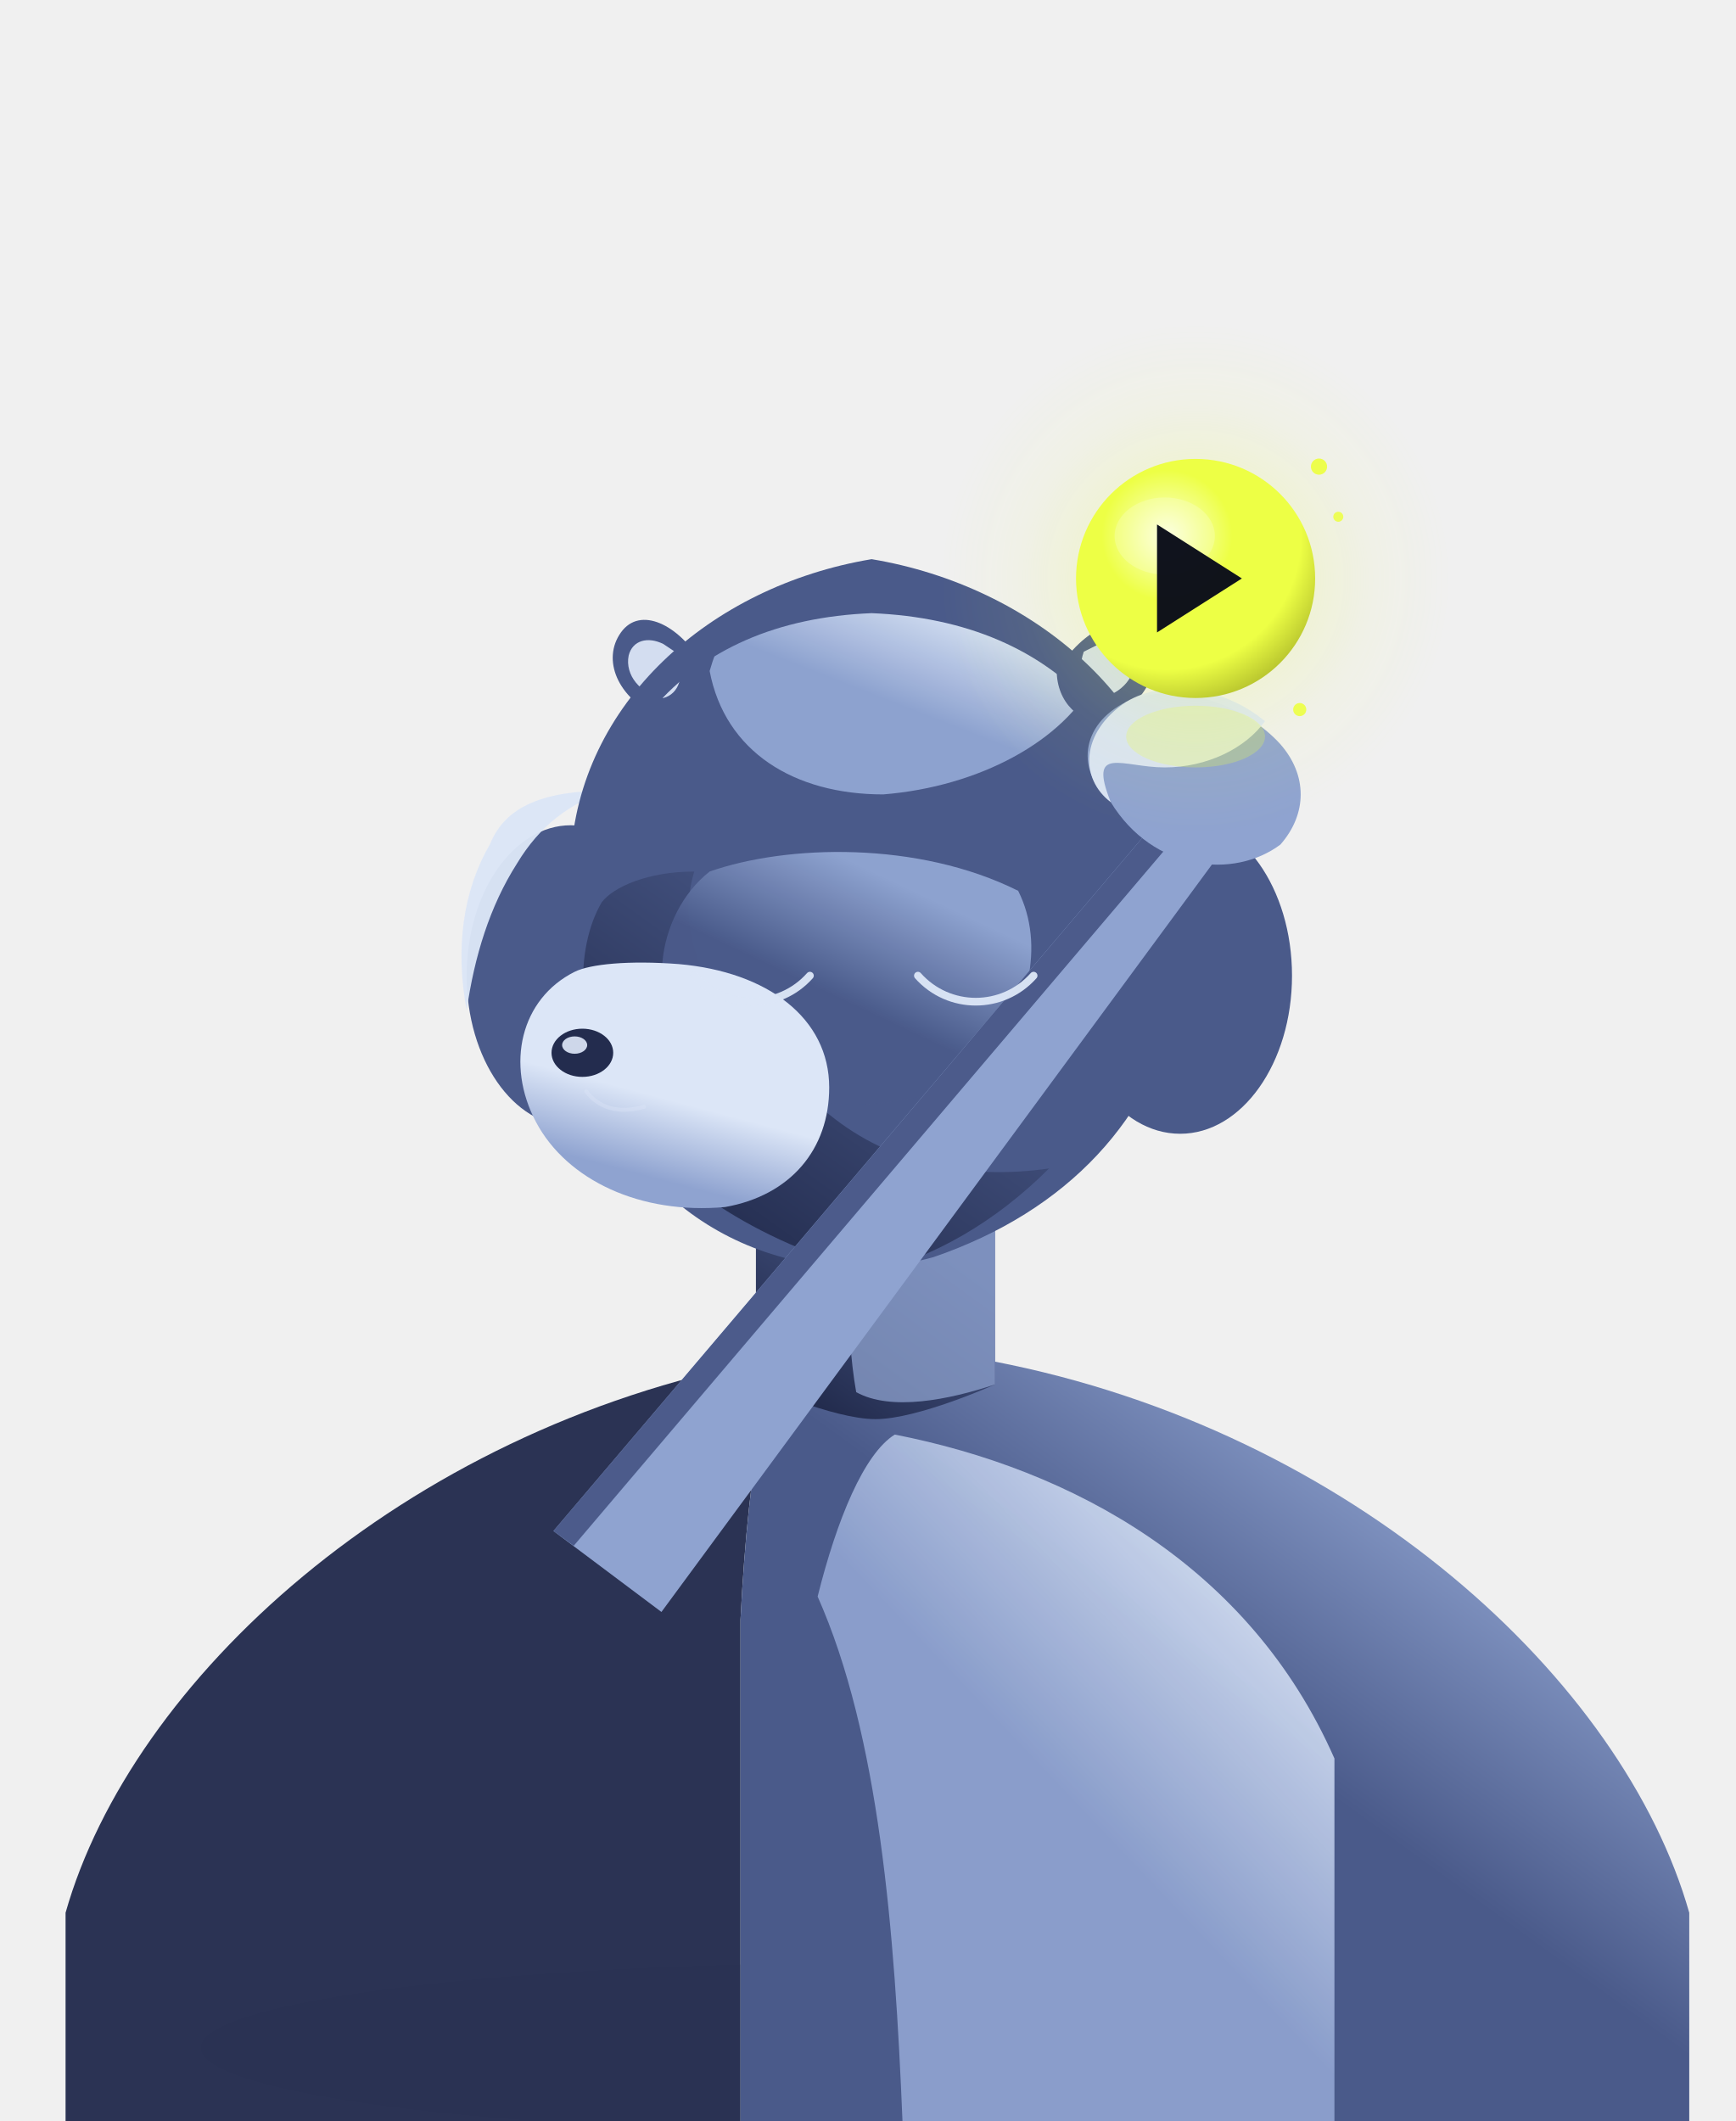
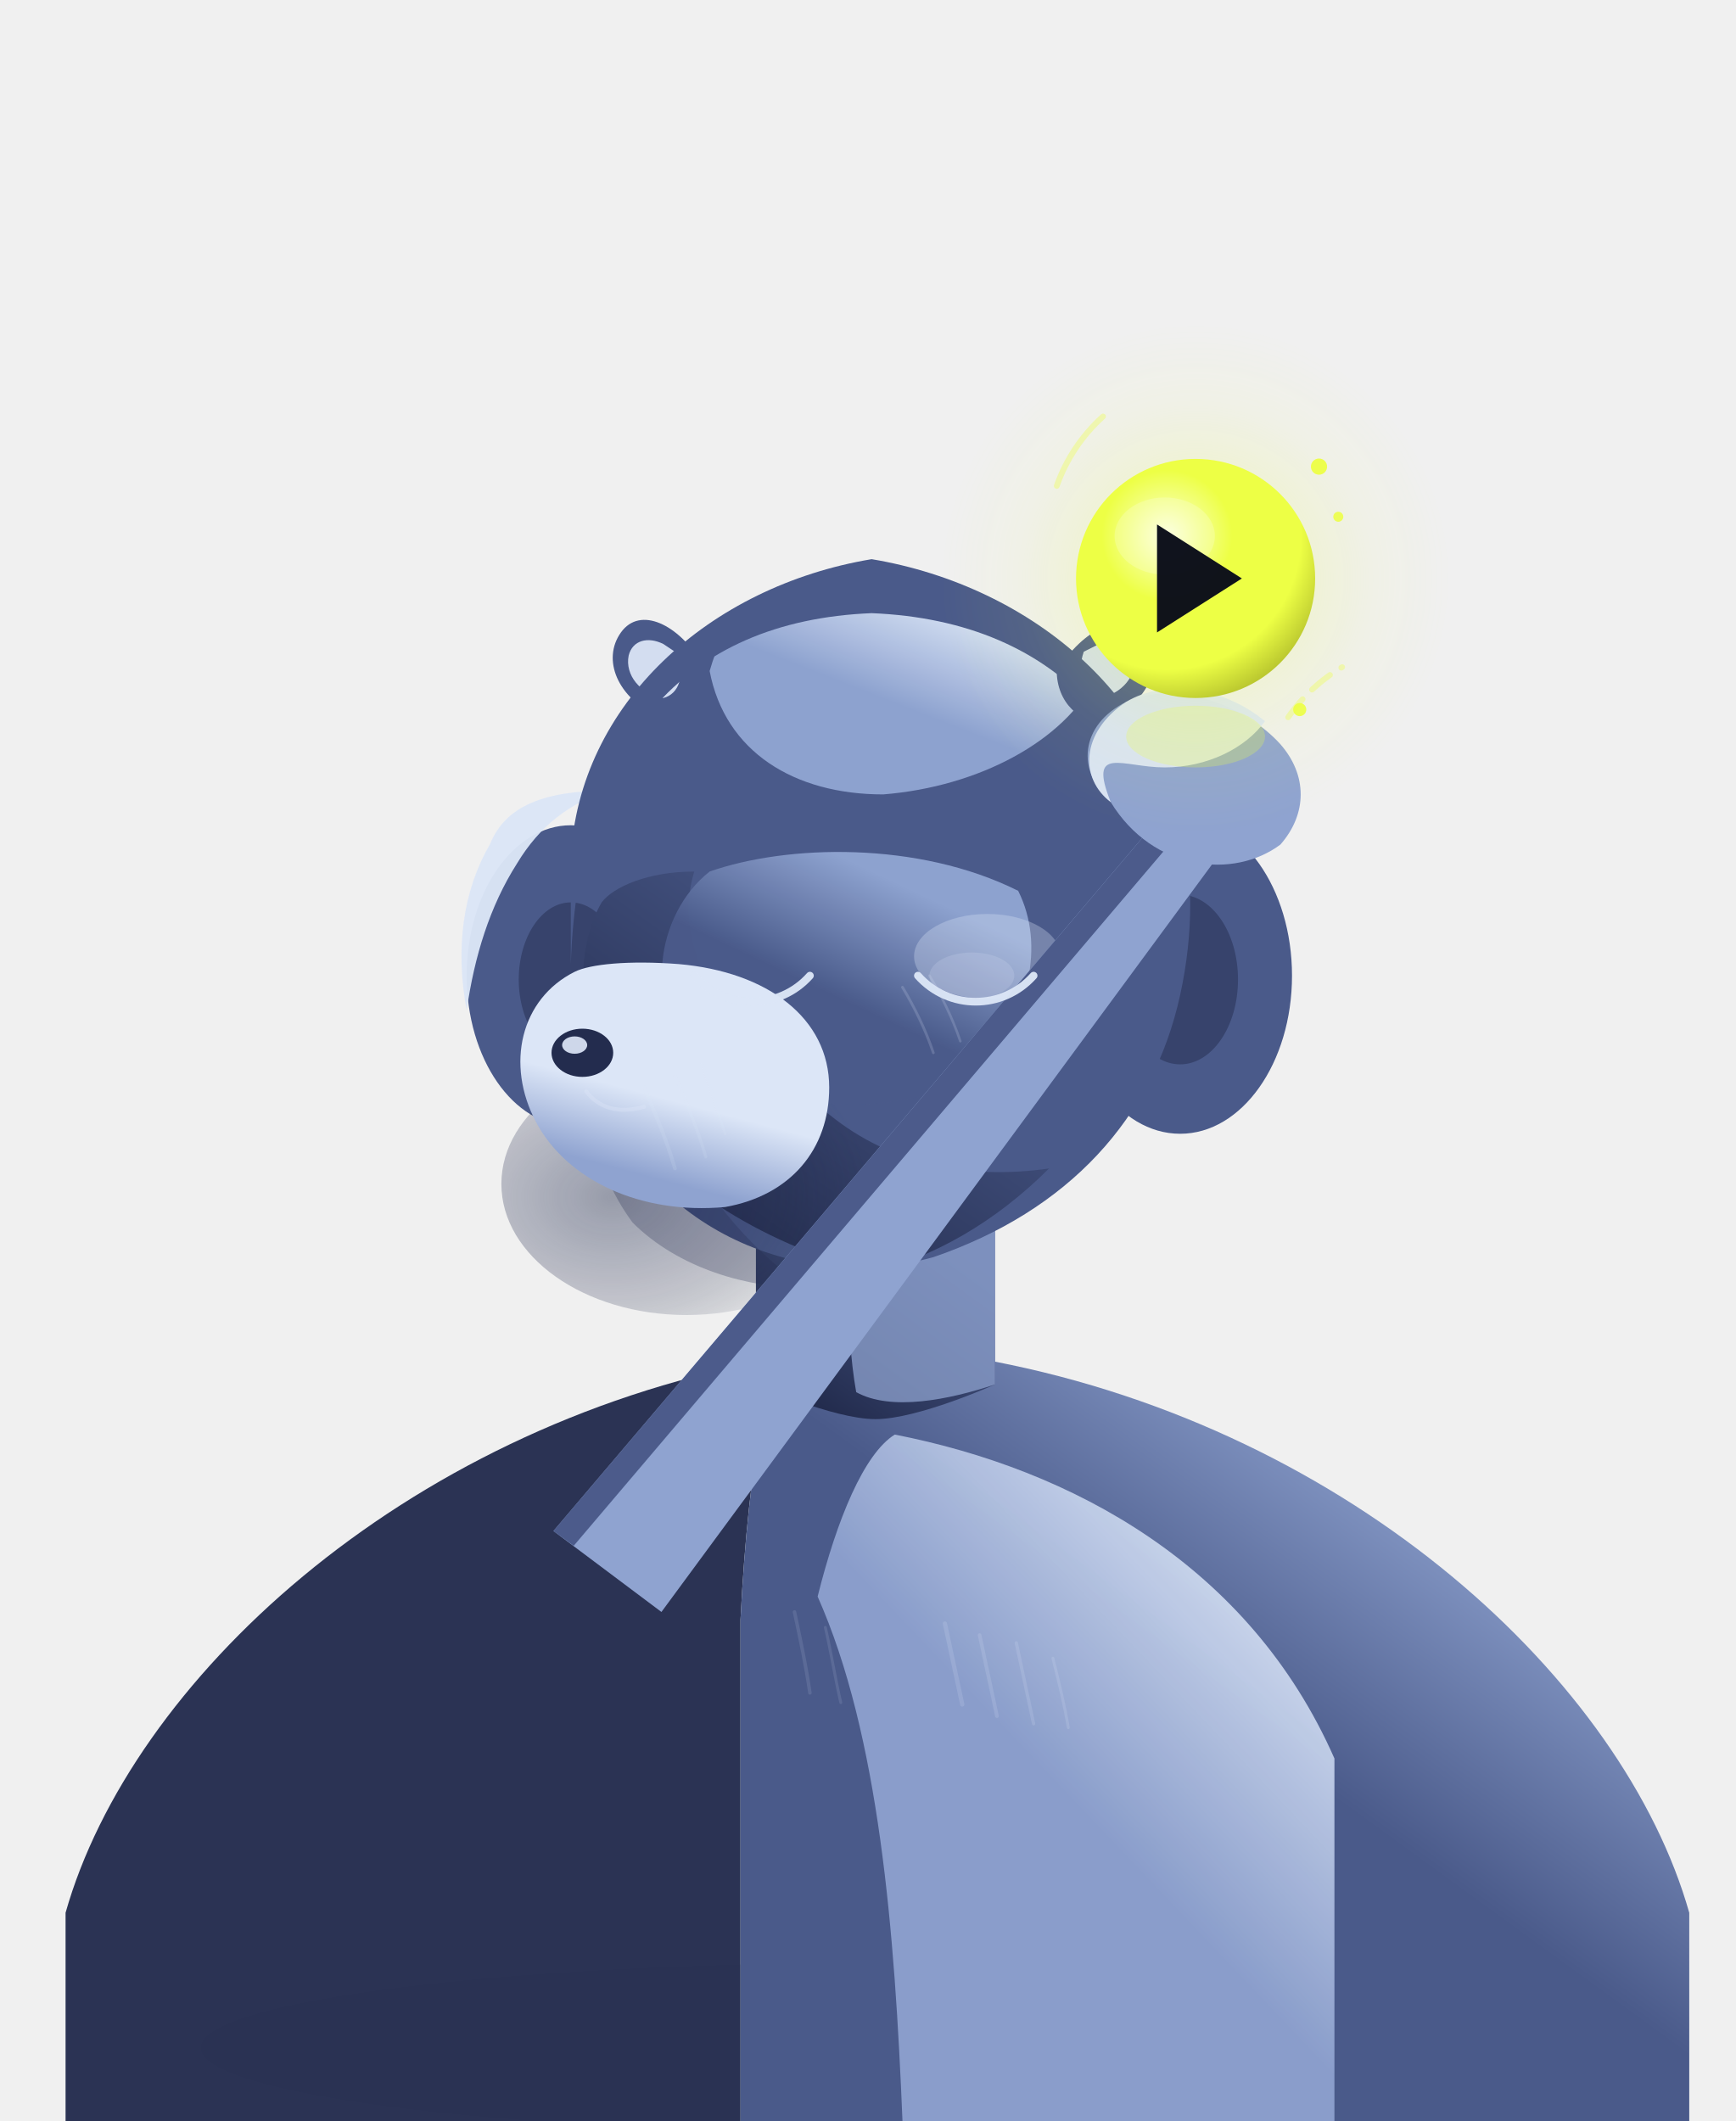
<svg xmlns="http://www.w3.org/2000/svg" viewBox="0 0 900 1100" role="img" aria-label="MediaOtter hero illustration: serene otter wearing large over-ear headphones, eyes closed, presenting a glowing play-button orb">
  <defs>
    <radialGradient id="orbCore" cx="38%" cy="32%" r="72%">
      <stop offset="0%" stop-color="#fbffd8" />
      <stop offset="38%" stop-color="#edff45" />
      <stop offset="78%" stop-color="#edff45" />
      <stop offset="100%" stop-color="#b9c62e" />
    </radialGradient>
    <radialGradient id="orbHalo" cx="50%" cy="50%" r="50%">
      <stop offset="0%" stop-color="#edff45" stop-opacity="0.42" />
      <stop offset="38%" stop-color="#edff45" stop-opacity="0.18" />
      <stop offset="68%" stop-color="#edff45" stop-opacity="0.06" />
      <stop offset="100%" stop-color="#edff45" stop-opacity="0" />
    </radialGradient>
    <linearGradient id="litPlane" x1="78%" y1="12%" x2="18%" y2="88%">
      <stop offset="0%" stop-color="#dce6f7" />
      <stop offset="52%" stop-color="#8fa3d0" />
      <stop offset="100%" stop-color="#8fa3d0" />
    </linearGradient>
    <linearGradient id="midPlane" x1="72%" y1="18%" x2="28%" y2="82%">
      <stop offset="0%" stop-color="#8fa3d0" />
      <stop offset="60%" stop-color="#4a5a8a" />
      <stop offset="100%" stop-color="#4a5a8a" />
    </linearGradient>
    <linearGradient id="shadowPlane" x1="78%" y1="14%" x2="18%" y2="86%">
      <stop offset="0%" stop-color="#4a5a8a" />
      <stop offset="100%" stop-color="#232c4e" />
    </linearGradient>
    <linearGradient id="muzzleFill" x1="62%" y1="14%" x2="38%" y2="86%">
      <stop offset="0%" stop-color="#dce6f7" />
      <stop offset="58%" stop-color="#dce6f7" />
      <stop offset="100%" stop-color="#8fa3d0" />
    </linearGradient>
    <linearGradient id="torsoLit" x1="78%" y1="18%" x2="22%" y2="82%">
      <stop offset="0%" stop-color="#8fa3d0" />
      <stop offset="48%" stop-color="#4a5a8a" />
      <stop offset="100%" stop-color="#4a5a8a" />
    </linearGradient>
+     <radialGradient id="softShade" cx="30%" cy="55%" r="70%">
+       <stop offset="0%" stop-color="#232c4e" stop-opacity="0.45" />
+       <stop offset="62%" stop-color="#232c4e" stop-opacity="0.22" />
+       <stop offset="100%" stop-color="#232c4e" stop-opacity="0" />
+     </radialGradient>
  </defs>
  <ellipse cx="452" cy="1062" rx="348" ry="44" fill="#232c4e" opacity="0.18" />
  <path d="M 34 1100 L 34 992 C 68 872 208 742 395 706 L 395 740 C 390 760 386 800 384 840 L 384 1100 Z" fill="#232c4e" opacity="0.96" />
  <path d="M 395 706 C 432 690 478 690 515 706 C 702 742 842 872 876 992 L 876 1100 L 384 1100 L 384 840 C 386 800 390 760 395 740 Z" fill="url(#torsoLit)" />
  <path d="M 464 744 C 556 762 648 812 692 912 L 692 1100 L 468 1100 C 464 1002 456 900 424 828 C 434 788 448 754 464 744 Z" fill="url(#litPlane)" opacity="0.92" />
  <path d="M 392 628 L 392 718 C 392 718 432 736 454 736 C 476 736 516 718 516 718 L 516 628 Z" fill="url(#shadowPlane)" />
  <path d="M 444 630 L 516 630 L 516 718 C 492 726 462 732 444 722 C 438 688 440 648 444 630 Z" fill="#8fa3d0" opacity="0.74" />
  <ellipse cx="296" cy="506" rx="54" ry="78" fill="#4a5a8a" />
  <ellipse cx="612" cy="506" rx="58" ry="82" fill="#4a5a8a" />
+   <ellipse cx="296" cy="508" rx="27" ry="40" fill="#232c4e" opacity="0.5" />
+   <ellipse cx="612" cy="508" rx="30" ry="44" fill="#232c4e" opacity="0.5" />
  <path d="M 254 438 C 240 462 236 492 242 524 C 246 496 254 470 268 448 C 280 428 296 416 316 410 C 282 410 262 418 254 438 Z" fill="#dce6f7" opacity="0.96" />
  <path d="M 564 428 C 548 452 544 484 552 518 C 556 490 566 464 582 442 C 596 422 616 410 640 404 C 602 404 574 410 564 428 Z" fill="#dce6f7" opacity="0.98" />
  <path d="M 312 468 C 284 414 316 352 384 324 C 438 302 522 312 568 352 C 612 390 626 452 612 516 C 598 580 554 628 484 652 C 412 672 332 634 310 562 C 302 524 304 492 312 468 Z" fill="#4a5a8a" />
  <path d="M 312 468 C 298 492 298 534 320 574 C 344 612 392 644 452 660 C 484 652 516 634 544 606 C 502 612 462 604 430 578 C 374 534 348 492 360 452 C 336 452 318 460 312 468 Z" fill="url(#shadowPlane)" />
+   <ellipse cx="356" cy="614" rx="96" ry="68" fill="url(#softShade)" opacity="0.95" />
+   <path d="M 318 544 C 302 570 306 604 328 634 C 352 658 388 668 418 668 C 392 650 368 624 350 588 C 336 562 324 538 318 544 Z" fill="#232c4e" opacity="0.28" />
  <path d="M 384 324 C 438 302 522 312 568 352 C 552 384 508 408 458 412 C 412 412 376 390 368 348 C 372 334 376 328 384 324 Z" fill="url(#litPlane)" opacity="0.98" />
  <path d="M 368 452 C 408 438 476 436 528 462 C 542 490 534 526 508 558 C 462 580 404 578 364 548 C 332 524 340 474 368 452 Z" fill="url(#midPlane)" opacity="0.98" />
+   <ellipse cx="512" cy="496" rx="38" ry="22" fill="#dce6f7" opacity="0.30" />
+   <ellipse cx="504" cy="506" rx="22" ry="12" fill="#dce6f7" opacity="0.18" />
  <path d="M 298 504 C 270 518 262 552 278 582 C 294 612 332 630 376 626 C 410 620 430 596 430 564 C 430 528 398 504 352 500 C 326 498 306 500 298 504 Z" fill="url(#muzzleFill)" />
  <ellipse cx="302" cy="546" rx="16" ry="12.5" fill="#232c4e" />
  <ellipse cx="298" cy="542" rx="6.5" ry="4.5" fill="#dce6f7" opacity="0.92" />
+   <g opacity="0.16">
+     <path d="M 490 842 C 493 856 496 870 499 884" stroke="#dce6f7" stroke-width="2.2" stroke-linecap="round" fill="none" />
+     <path d="M 508 848 C 511 862 514 876 517 890" stroke="#dce6f7" stroke-width="1.9" stroke-linecap="round" fill="none" />
+     <path d="M 527 852 C 530 866 533 880 536 894" stroke="#dce6f7" stroke-width="1.7" stroke-linecap="round" fill="none" />
+     <path d="M 546 860 C 549 872 552 884 554 896" stroke="#dce6f7" stroke-width="1.5" stroke-linecap="round" fill="none" />
+   </g>
+   <g opacity="0.14">
+     <path d="M 334 564 C 340 578 346 592 350 606" stroke="#dce6f7" stroke-width="1.9" stroke-linecap="round" fill="none" />
+     <path d="M 350 558 C 356 572 362 586 366 600" stroke="#dce6f7" stroke-width="1.6" stroke-linecap="round" fill="none" />
+     <path d="M 364 552 C 368 564 372 576 376 588" stroke="#dce6f7" stroke-width="1.4" stroke-linecap="round" fill="none" />
+   </g>
+   <g opacity="0.12">
+     <path d="M 412 836 C 415 850 418 864 420 878" stroke="#dce6f7" stroke-width="1.8" stroke-linecap="round" fill="none" />
+     <path d="M 428 844 C 431 857 433 870 436 883" stroke="#dce6f7" stroke-width="1.5" stroke-linecap="round" fill="none" />
+   </g>
+   <g opacity="0.18">
+     <path d="M 468 512 C 474 522 480 534 484 546" stroke="#dce6f7" stroke-width="1.4" stroke-linecap="round" fill="none" />
+     <path d="M 482 506 C 488 516 494 528 498 540" stroke="#dce6f7" stroke-width="1.3" stroke-linecap="round" fill="none" />
+   </g>
  <path d="M 364 344 C 352 324 332 314 322 328 C 312 342 320 362 342 372 C 356 374 366 360 364 344 Z" fill="#4a5a8a" />
  <path d="M 344 334 C 336 330 328 332 326 340 C 324 350 332 360 344 362 C 352 360 356 350 350 338 Z" fill="#dce6f7" opacity="0.94" />
  <path d="M 548 348 C 562 326 582 316 594 330 C 604 344 596 364 574 374 C 560 376 548 364 548 348 Z" fill="#4a5a8a" />
  <path d="M 570 334 C 578 330 586 332 588 340 C 590 350 582 360 570 362 C 562 360 558 350 562 338 Z" fill="#dce6f7" opacity="0.94" />
  <path d="M 296 500 L 296 445 C 300 365 368 304 452 290 C 536 304 608 365 612 445 L 612 500 C 608 385 550 322 452 318 C 354 322 300 385 296 500 Z" fill="#4a5a8a" />
  <path d="M 287 794 L 343 836 L 632.5 442.9 L 603.7 421.2 Z" fill="#8fa3d0" />
  <path d="M 287 794 L 603.7 421.2 L 614 429 L 297.5 801.7 Z" fill="#4a5a8a" opacity="0.98" />
  <path d="M 576 416 C 558 400 560 376 584 364 C 610 352 646 366 664 386 C 678 402 678 422 664 438 C 640 456 598 452 576 416 Z" fill="#8fa3d0" />
  <path d="M 584 364 C 604 352 634 356 656 374 C 646 388 626 398 604 398 C 582 398 564 386 576 416 C 560 404 560 380 584 364 Z" fill="#dce6f7" opacity="0.96" />
  <ellipse cx="620" cy="382" rx="36" ry="16" fill="#edff45" opacity="0.25" />
  <circle cx="620" cy="300" r="132" fill="url(#orbHalo)" />
  <circle cx="620" cy="300" r="62" fill="url(#orbCore)" />
  <ellipse cx="604" cy="278" rx="26" ry="20" fill="white" opacity="0.20" />
+   <path d="M 548 252 A 88 88 0 0 1 572 216" fill="none" stroke="#edff45" stroke-width="3" stroke-linecap="round" opacity="0.35" />
+   <path d="M 668 372 A 88 88 0 0 1 696 346" fill="none" stroke="#edff45" stroke-width="3" stroke-linecap="round" opacity="0.35" stroke-dasharray="12 7" />
  <path d="M 600 272 L 644 300 L 600 328 Z" fill="#0b0e1a" opacity="0.98" />
  <circle cx="684" cy="242" r="4.2" fill="#edff45" opacity="0.95" />
  <circle cx="694" cy="268" r="2.6" fill="#edff45" opacity="0.88" />
  <circle cx="674" cy="368" r="3.4" fill="#edff45" opacity="0.92" />
  <path d="M 360 506 C 376 524 404 524 420 506" fill="none" stroke="#dce6f7" stroke-width="4" stroke-linecap="round" opacity="0.96" />
  <path d="M 476 506 C 492 524 520 524 536 506" fill="none" stroke="#dce6f7" stroke-width="4" stroke-linecap="round" opacity="0.96" />
  <path d="M 304 566 C 310 574 320 578 334 574" fill="none" stroke="#dce6f7" stroke-width="2" stroke-linecap="round" opacity="0.38" />
</svg>
